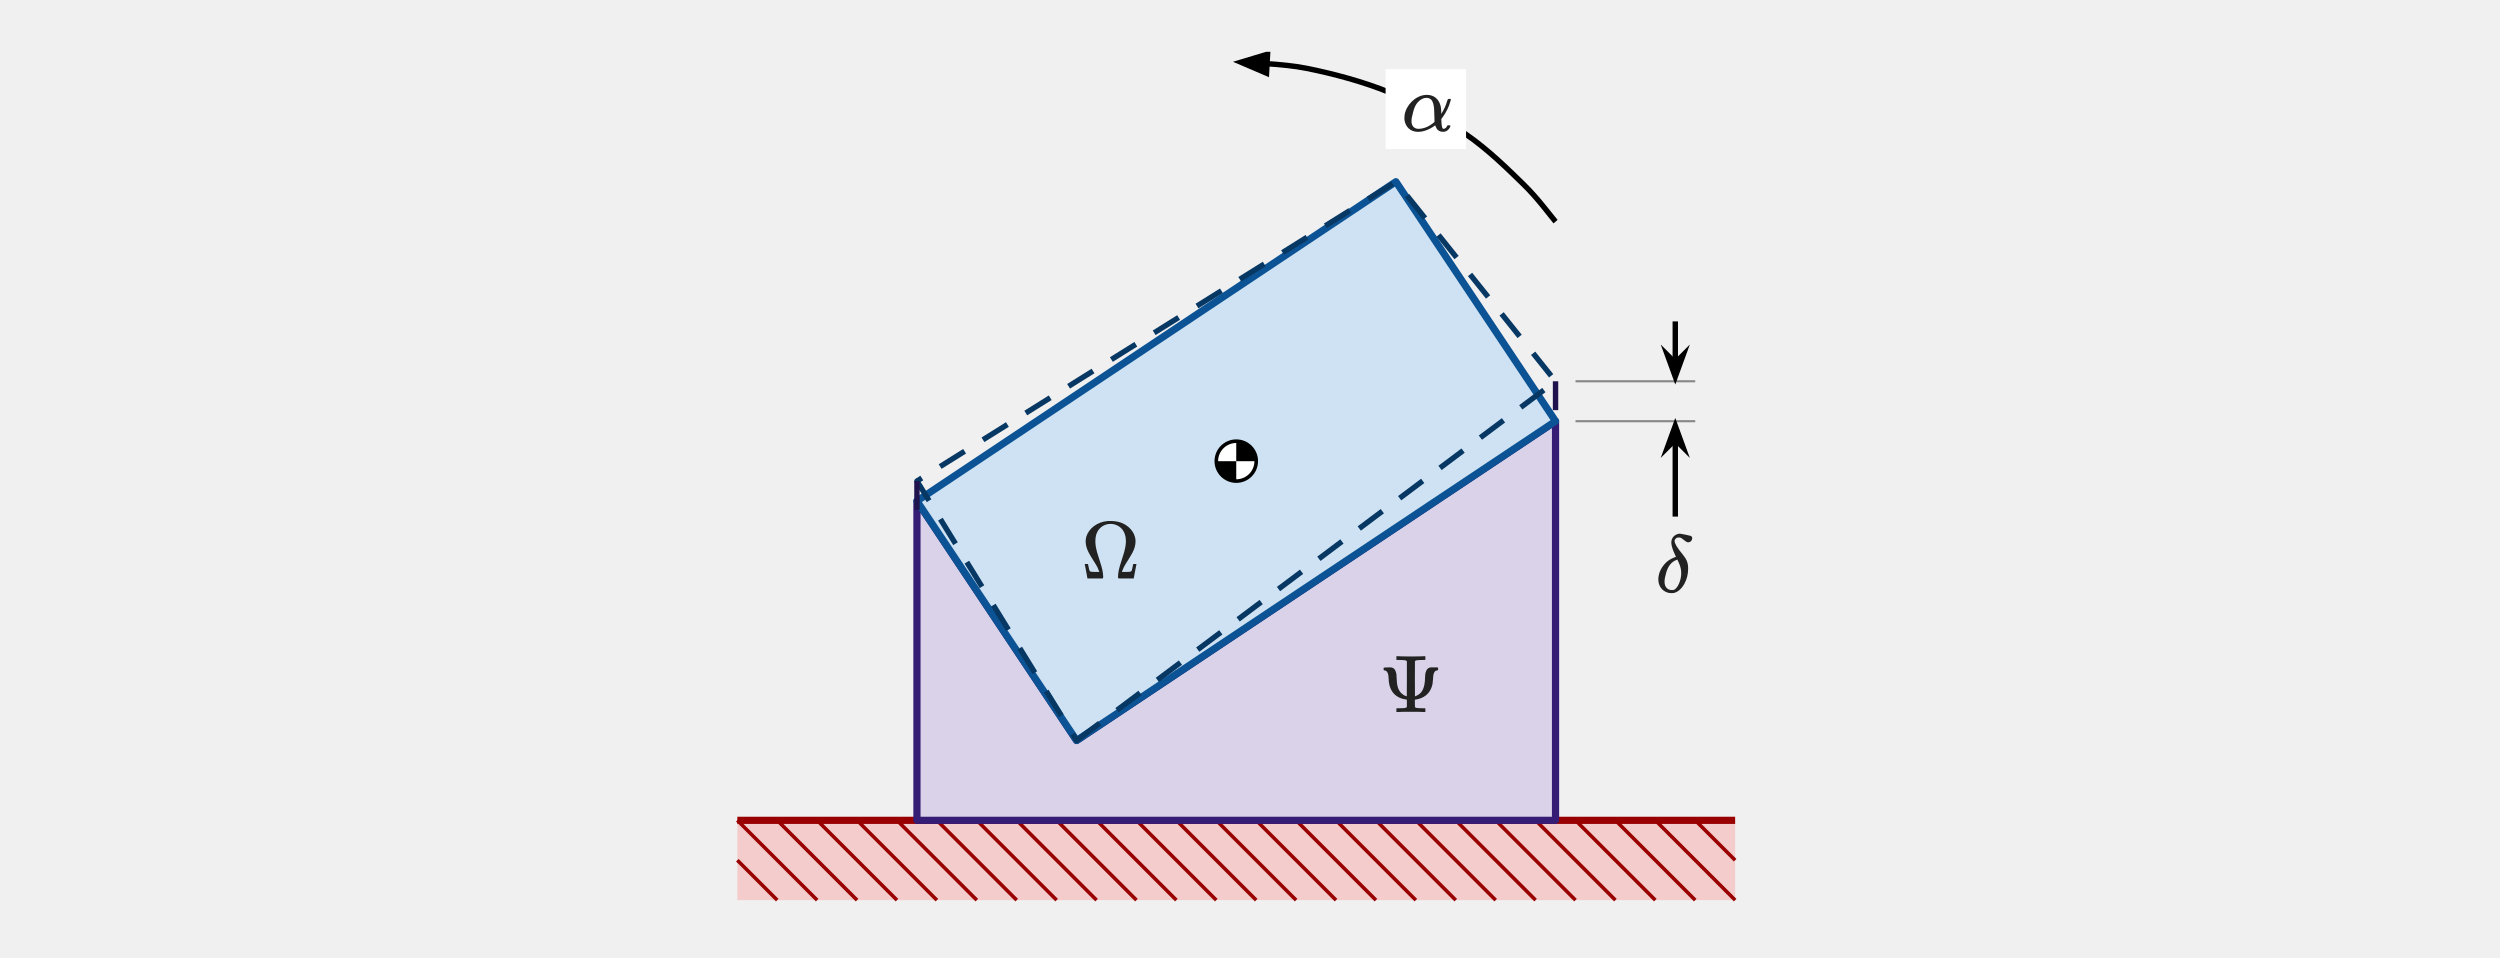
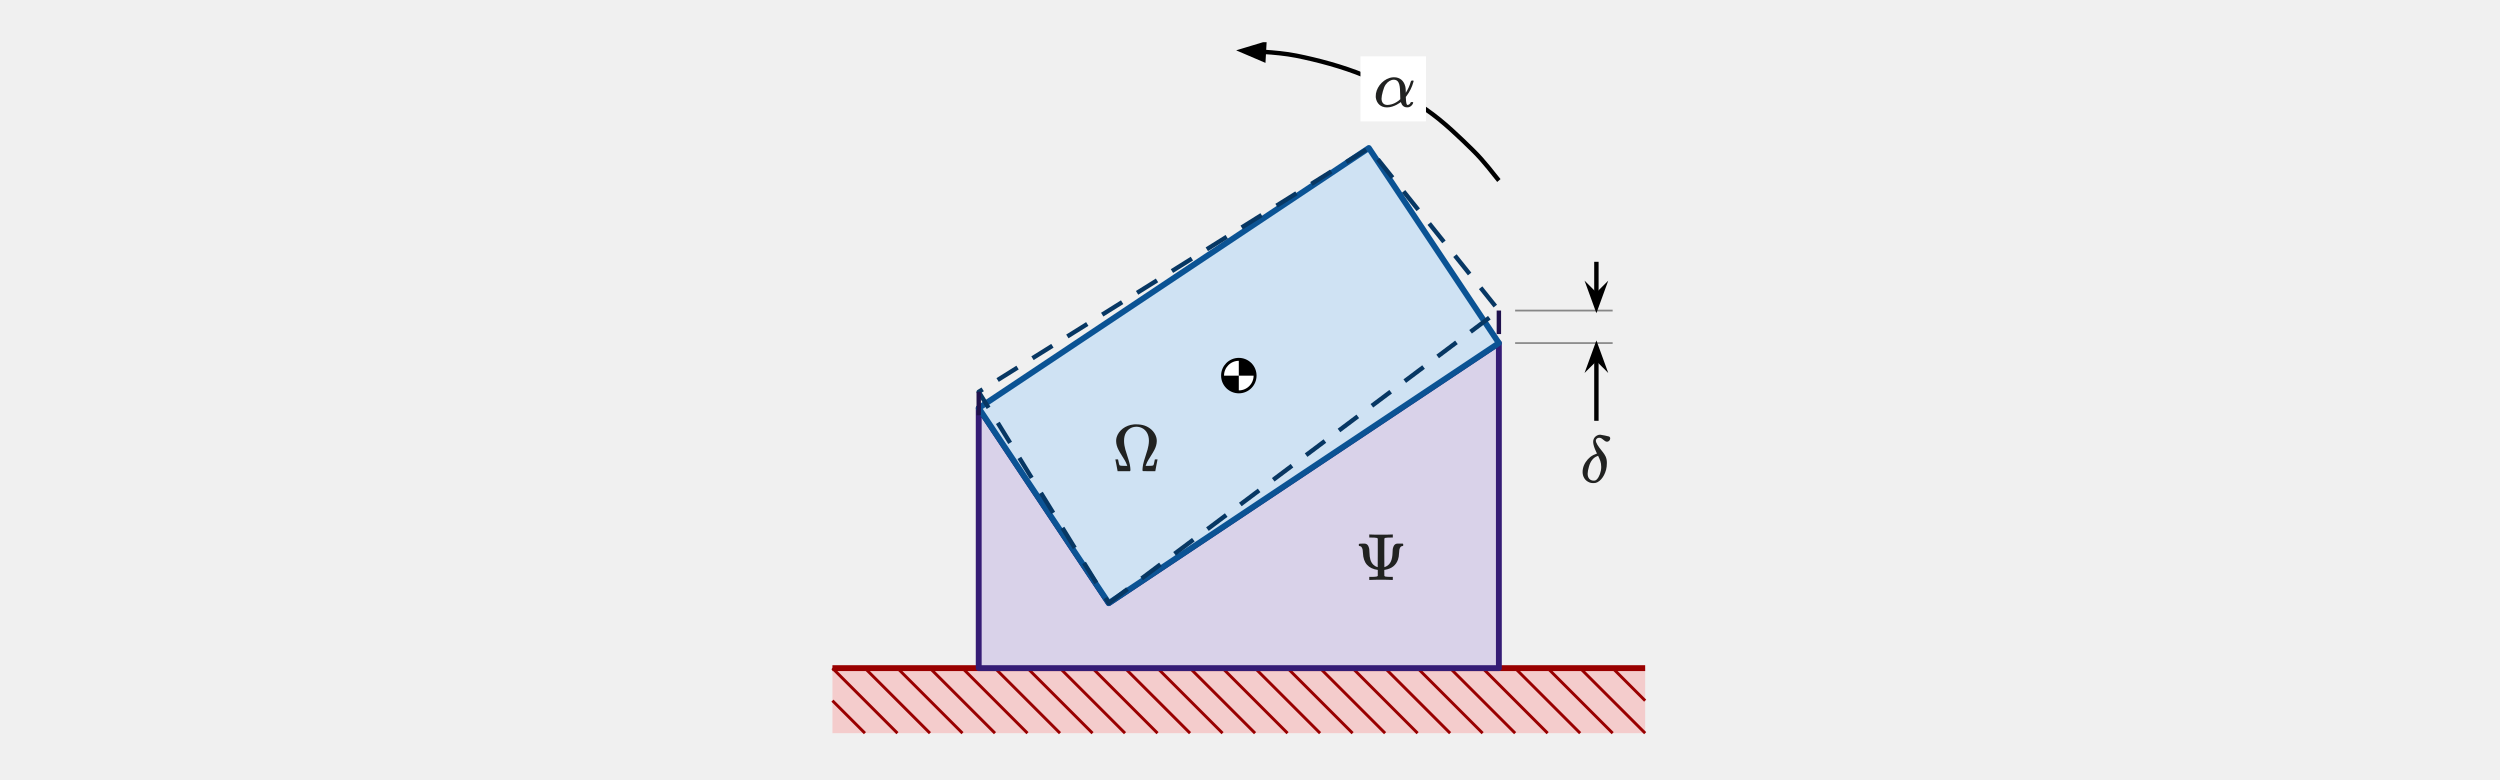
- <svg xmlns="http://www.w3.org/2000/svg" id="Layer_1" data-name="Layer 1" width="693.407" height="265.49" viewBox="0 0 693.407 265.49">
-   <path d="M470.196,116.821h-33.211" style="fill: none; stroke: #878787; stroke-linejoin: round; stroke-width: .6px;" />
-   <path d="M470.196,105.751h-33.211" style="fill: none; stroke: #878787; stroke-linejoin: round; stroke-width: .6px;" />
+ <svg xmlns="http://www.w3.org/2000/svg" id="Layer_1" data-name="Layer 1" width="851.31" height="265.49" viewBox="0 0 851.31 265.49">
+   <path d="M549.147,116.821h-33.211" style="fill: none; stroke: #878787; stroke-linejoin: round; stroke-width: .6px;" />
+   <path d="M549.147,105.751h-33.211" style="fill: none; stroke: #878787; stroke-linejoin: round; stroke-width: .6px;" />
  <g>
    <g>
-       <path d="M481.266,249.664v-22.14H204.509v22.14h276.756Z" style="fill: #f4cccc; fill-rule: evenodd; stroke-width: 0px;" />
-       <path d="M470.196,227.524l11.07,11.07" style="fill: rgba(0, 0, 0, 0); fill-rule: evenodd; stroke-width: 0px;" />
-       <path d="M470.196,227.524l11.07,11.07" style="fill: none; stroke: #900; stroke-linejoin: round;" />
-       <path d="M459.125,227.524l22.141,22.14" style="fill: rgba(0, 0, 0, 0); fill-rule: evenodd; stroke-width: 0px;" />
-       <path d="M459.125,227.524l22.141,22.14" style="fill: none; stroke: #900; stroke-linejoin: round;" />
-       <path d="M448.055,227.524l22.141,22.14" style="fill: rgba(0, 0, 0, 0); fill-rule: evenodd; stroke-width: 0px;" />
-       <path d="M448.055,227.524l22.141,22.14" style="fill: none; stroke: #900; stroke-linejoin: round;" />
-       <path d="M436.985,227.524l22.141,22.14" style="fill: rgba(0, 0, 0, 0); fill-rule: evenodd; stroke-width: 0px;" />
-       <path d="M436.985,227.524l22.141,22.14" style="fill: none; stroke: #900; stroke-linejoin: round;" />
-       <path d="M425.915,227.524l22.141,22.14" style="fill: rgba(0, 0, 0, 0); fill-rule: evenodd; stroke-width: 0px;" />
-       <path d="M425.915,227.524l22.141,22.14" style="fill: none; stroke: #900; stroke-linejoin: round;" />
-       <path d="M414.844,227.524l22.141,22.14" style="fill: rgba(0, 0, 0, 0); fill-rule: evenodd; stroke-width: 0px;" />
-       <path d="M414.844,227.524l22.141,22.14" style="fill: none; stroke: #900; stroke-linejoin: round;" />
-       <path d="M403.774,227.524l22.141,22.14" style="fill: rgba(0, 0, 0, 0); fill-rule: evenodd; stroke-width: 0px;" />
-       <path d="M403.774,227.524l22.141,22.14" style="fill: none; stroke: #900; stroke-linejoin: round;" />
-       <path d="M392.704,227.524l22.141,22.14" style="fill: rgba(0, 0, 0, 0); fill-rule: evenodd; stroke-width: 0px;" />
-       <path d="M392.704,227.524l22.141,22.14" style="fill: none; stroke: #900; stroke-linejoin: round;" />
-       <path d="M381.634,227.524l22.141,22.14" style="fill: rgba(0, 0, 0, 0); fill-rule: evenodd; stroke-width: 0px;" />
-       <path d="M381.634,227.524l22.141,22.14" style="fill: none; stroke: #900; stroke-linejoin: round;" />
-       <path d="M370.563,227.524l22.141,22.14" style="fill: rgba(0, 0, 0, 0); fill-rule: evenodd; stroke-width: 0px;" />
-       <path d="M370.563,227.524l22.141,22.14" style="fill: none; stroke: #900; stroke-linejoin: round;" />
-       <path d="M359.493,227.524l22.141,22.14" style="fill: rgba(0, 0, 0, 0); fill-rule: evenodd; stroke-width: 0px;" />
-       <path d="M359.493,227.524l22.141,22.14" style="fill: none; stroke: #900; stroke-linejoin: round;" />
-       <path d="M348.423,227.524l22.141,22.14" style="fill: rgba(0, 0, 0, 0); fill-rule: evenodd; stroke-width: 0px;" />
-       <path d="M348.423,227.524l22.141,22.14" style="fill: none; stroke: #900; stroke-linejoin: round;" />
-       <path d="M337.353,227.524l22.141,22.14" style="fill: rgba(0, 0, 0, 0); fill-rule: evenodd; stroke-width: 0px;" />
-       <path d="M337.353,227.524l22.141,22.14" style="fill: none; stroke: #900; stroke-linejoin: round;" />
-       <path d="M326.282,227.524l22.141,22.14" style="fill: rgba(0, 0, 0, 0); fill-rule: evenodd; stroke-width: 0px;" />
-       <path d="M326.282,227.524l22.141,22.14" style="fill: none; stroke: #900; stroke-linejoin: round;" />
-       <path d="M315.212,227.524l22.141,22.14" style="fill: rgba(0, 0, 0, 0); fill-rule: evenodd; stroke-width: 0px;" />
-       <path d="M315.212,227.524l22.141,22.14" style="fill: none; stroke: #900; stroke-linejoin: round;" />
-       <path d="M304.142,227.524l22.141,22.14" style="fill: rgba(0, 0, 0, 0); fill-rule: evenodd; stroke-width: 0px;" />
-       <path d="M304.142,227.524l22.141,22.14" style="fill: none; stroke: #900; stroke-linejoin: round;" />
-       <path d="M293.072,227.524l22.141,22.14" style="fill: rgba(0, 0, 0, 0); fill-rule: evenodd; stroke-width: 0px;" />
-       <path d="M293.072,227.524l22.141,22.14" style="fill: none; stroke: #900; stroke-linejoin: round;" />
-       <path d="M282.001,227.524l22.141,22.14" style="fill: rgba(0, 0, 0, 0); fill-rule: evenodd; stroke-width: 0px;" />
-       <path d="M282.001,227.524l22.141,22.14" style="fill: none; stroke: #900; stroke-linejoin: round;" />
-       <path d="M270.931,227.524l22.141,22.14" style="fill: rgba(0, 0, 0, 0); fill-rule: evenodd; stroke-width: 0px;" />
-       <path d="M270.931,227.524l22.141,22.14" style="fill: none; stroke: #900; stroke-linejoin: round;" />
-       <path d="M259.861,227.524l22.141,22.14" style="fill: rgba(0, 0, 0, 0); fill-rule: evenodd; stroke-width: 0px;" />
-       <path d="M259.861,227.524l22.141,22.14" style="fill: none; stroke: #900; stroke-linejoin: round;" />
-       <path d="M248.79,227.524l22.141,22.14" style="fill: rgba(0, 0, 0, 0); fill-rule: evenodd; stroke-width: 0px;" />
-       <path d="M248.79,227.524l22.141,22.14" style="fill: none; stroke: #900; stroke-linejoin: round;" />
-       <path d="M237.72,227.524l22.141,22.14" style="fill: rgba(0, 0, 0, 0); fill-rule: evenodd; stroke-width: 0px;" />
-       <path d="M237.72,227.524l22.141,22.14" style="fill: none; stroke: #900; stroke-linejoin: round;" />
-       <path d="M226.65,227.524l22.141,22.14" style="fill: rgba(0, 0, 0, 0); fill-rule: evenodd; stroke-width: 0px;" />
-       <path d="M226.65,227.524l22.141,22.14" style="fill: none; stroke: #900; stroke-linejoin: round;" />
-       <path d="M215.58,227.524l22.141,22.14" style="fill: rgba(0, 0, 0, 0); fill-rule: evenodd; stroke-width: 0px;" />
-       <path d="M215.58,227.524l22.141,22.14" style="fill: none; stroke: #900; stroke-linejoin: round;" />
-       <path d="M204.509,227.524l22.141,22.14" style="fill: rgba(0, 0, 0, 0); fill-rule: evenodd; stroke-width: 0px;" />
-       <path d="M204.509,227.524l22.141,22.14" style="fill: none; stroke: #900; stroke-linejoin: round;" />
-       <path d="M204.509,238.594l11.07,11.07" style="fill: rgba(0, 0, 0, 0); fill-rule: evenodd; stroke-width: 0px;" />
-       <path d="M204.509,238.594l11.07,11.07" style="fill: none; stroke: #900; stroke-linejoin: round;" />
+       <path d="M560.218,249.664v-22.14h-276.756v22.14h276.756Z" style="fill: #f4cccc; fill-rule: evenodd; stroke-width: 0px;" />
+       <path d="M549.147,227.524l11.07,11.07" style="fill: rgba(0, 0, 0, 0); fill-rule: evenodd; stroke-width: 0px;" />
+       <path d="M549.147,227.524l11.07,11.07" style="fill: none; stroke: #900; stroke-linejoin: round;" />
+       <path d="M538.077,227.524l22.141,22.14" style="fill: rgba(0, 0, 0, 0); fill-rule: evenodd; stroke-width: 0px;" />
+       <path d="M538.077,227.524l22.141,22.14" style="fill: none; stroke: #900; stroke-linejoin: round;" />
+       <path d="M527.007,227.524l22.141,22.14" style="fill: rgba(0, 0, 0, 0); fill-rule: evenodd; stroke-width: 0px;" />
+       <path d="M527.007,227.524l22.141,22.14" style="fill: none; stroke: #900; stroke-linejoin: round;" />
+       <path d="M515.937,227.524l22.141,22.14" style="fill: rgba(0, 0, 0, 0); fill-rule: evenodd; stroke-width: 0px;" />
+       <path d="M515.937,227.524l22.141,22.14" style="fill: none; stroke: #900; stroke-linejoin: round;" />
+       <path d="M504.866,227.524l22.141,22.14" style="fill: rgba(0, 0, 0, 0); fill-rule: evenodd; stroke-width: 0px;" />
+       <path d="M504.866,227.524l22.141,22.14" style="fill: none; stroke: #900; stroke-linejoin: round;" />
+       <path d="M493.796,227.524l22.141,22.14" style="fill: rgba(0, 0, 0, 0); fill-rule: evenodd; stroke-width: 0px;" />
+       <path d="M493.796,227.524l22.141,22.14" style="fill: none; stroke: #900; stroke-linejoin: round;" />
+       <path d="M482.726,227.524l22.141,22.14" style="fill: rgba(0, 0, 0, 0); fill-rule: evenodd; stroke-width: 0px;" />
+       <path d="M482.726,227.524l22.141,22.14" style="fill: none; stroke: #900; stroke-linejoin: round;" />
+       <path d="M471.655,227.524l22.141,22.14" style="fill: rgba(0, 0, 0, 0); fill-rule: evenodd; stroke-width: 0px;" />
+       <path d="M471.655,227.524l22.141,22.14" style="fill: none; stroke: #900; stroke-linejoin: round;" />
+       <path d="M460.585,227.524l22.141,22.14" style="fill: rgba(0, 0, 0, 0); fill-rule: evenodd; stroke-width: 0px;" />
+       <path d="M460.585,227.524l22.141,22.14" style="fill: none; stroke: #900; stroke-linejoin: round;" />
+       <path d="M449.515,227.524l22.141,22.14" style="fill: rgba(0, 0, 0, 0); fill-rule: evenodd; stroke-width: 0px;" />
+       <path d="M449.515,227.524l22.141,22.14" style="fill: none; stroke: #900; stroke-linejoin: round;" />
+       <path d="M438.445,227.524l22.141,22.14" style="fill: rgba(0, 0, 0, 0); fill-rule: evenodd; stroke-width: 0px;" />
+       <path d="M438.445,227.524l22.141,22.14" style="fill: none; stroke: #900; stroke-linejoin: round;" />
+       <path d="M427.374,227.524l22.141,22.14" style="fill: rgba(0, 0, 0, 0); fill-rule: evenodd; stroke-width: 0px;" />
+       <path d="M427.374,227.524l22.141,22.14" style="fill: none; stroke: #900; stroke-linejoin: round;" />
+       <path d="M416.304,227.524l22.141,22.14" style="fill: rgba(0, 0, 0, 0); fill-rule: evenodd; stroke-width: 0px;" />
+       <path d="M416.304,227.524l22.141,22.14" style="fill: none; stroke: #900; stroke-linejoin: round;" />
+       <path d="M405.234,227.524l22.141,22.14" style="fill: rgba(0, 0, 0, 0); fill-rule: evenodd; stroke-width: 0px;" />
+       <path d="M405.234,227.524l22.141,22.14" style="fill: none; stroke: #900; stroke-linejoin: round;" />
+       <path d="M394.164,227.524l22.141,22.14" style="fill: rgba(0, 0, 0, 0); fill-rule: evenodd; stroke-width: 0px;" />
+       <path d="M394.164,227.524l22.141,22.14" style="fill: none; stroke: #900; stroke-linejoin: round;" />
+       <path d="M383.093,227.524l22.141,22.14" style="fill: rgba(0, 0, 0, 0); fill-rule: evenodd; stroke-width: 0px;" />
+       <path d="M383.093,227.524l22.141,22.14" style="fill: none; stroke: #900; stroke-linejoin: round;" />
+       <path d="M372.023,227.524l22.141,22.14" style="fill: rgba(0, 0, 0, 0); fill-rule: evenodd; stroke-width: 0px;" />
+       <path d="M372.023,227.524l22.141,22.14" style="fill: none; stroke: #900; stroke-linejoin: round;" />
+       <path d="M360.953,227.524l22.141,22.14" style="fill: rgba(0, 0, 0, 0); fill-rule: evenodd; stroke-width: 0px;" />
+       <path d="M360.953,227.524l22.141,22.14" style="fill: none; stroke: #900; stroke-linejoin: round;" />
+       <path d="M349.883,227.524l22.141,22.14" style="fill: rgba(0, 0, 0, 0); fill-rule: evenodd; stroke-width: 0px;" />
+       <path d="M349.883,227.524l22.141,22.14" style="fill: none; stroke: #900; stroke-linejoin: round;" />
+       <path d="M338.812,227.524l22.141,22.14" style="fill: rgba(0, 0, 0, 0); fill-rule: evenodd; stroke-width: 0px;" />
+       <path d="M338.812,227.524l22.141,22.14" style="fill: none; stroke: #900; stroke-linejoin: round;" />
+       <path d="M327.742,227.524l22.141,22.14" style="fill: rgba(0, 0, 0, 0); fill-rule: evenodd; stroke-width: 0px;" />
+       <path d="M327.742,227.524l22.141,22.14" style="fill: none; stroke: #900; stroke-linejoin: round;" />
+       <path d="M316.672,227.524l22.141,22.14" style="fill: rgba(0, 0, 0, 0); fill-rule: evenodd; stroke-width: 0px;" />
+       <path d="M316.672,227.524l22.141,22.14" style="fill: none; stroke: #900; stroke-linejoin: round;" />
+       <path d="M305.602,227.524l22.141,22.14" style="fill: rgba(0, 0, 0, 0); fill-rule: evenodd; stroke-width: 0px;" />
+       <path d="M305.602,227.524l22.141,22.14" style="fill: none; stroke: #900; stroke-linejoin: round;" />
+       <path d="M294.531,227.524l22.141,22.14" style="fill: rgba(0, 0, 0, 0); fill-rule: evenodd; stroke-width: 0px;" />
+       <path d="M294.531,227.524l22.141,22.14" style="fill: none; stroke: #900; stroke-linejoin: round;" />
+       <path d="M283.461,227.524l22.141,22.14" style="fill: rgba(0, 0, 0, 0); fill-rule: evenodd; stroke-width: 0px;" />
+       <path d="M283.461,227.524l22.141,22.14" style="fill: none; stroke: #900; stroke-linejoin: round;" />
+       <path d="M283.461,238.594l11.07,11.07" style="fill: rgba(0, 0, 0, 0); fill-rule: evenodd; stroke-width: 0px;" />
+       <path d="M283.461,238.594l11.07,11.07" style="fill: none; stroke: #900; stroke-linejoin: round;" />
    </g>
-     <path d="M481.266,227.524H204.509" style="fill: none; stroke: #900; stroke-linejoin: round; stroke-width: 2px;" />
+     <path d="M560.218,227.524h-276.756" style="fill: none; stroke: #900; stroke-linejoin: round; stroke-width: 2px;" />
  </g>
-   <path d="M254.326,138.962v88.562h177.124v-110.702l-132.843,88.562-44.281-66.421Z" style="fill: #d9d2e9; fill-rule: evenodd; stroke-width: 0px;" />
-   <path d="M254.326,138.962v88.562h177.124v-110.702l-132.843,88.562-44.281-66.421Z" style="fill: none; stroke: #351c75; stroke-linejoin: round; stroke-width: 2px;" />
-   <path d="M298.607,205.383l132.843-88.562-44.281-66.421-132.843,88.562,44.281,66.421Z" style="fill: #cfe2f3; stroke: #0b5394; stroke-linejoin: round; stroke-width: 2px;" />
-   <path d="M298.607,205.383l132.843-99.632-44.281-55.351-132.843,83.027,44.281,71.957Z" style="fill: rgba(0, 0, 0, 0); fill-rule: evenodd; stroke-width: 0px;" />
-   <path d="M298.607,205.383l132.843-99.632-44.281-55.351-132.843,83.027,44.281,71.957Z" style="fill: none; stroke: #073763; stroke-dasharray: 0 0 8 6; stroke-linejoin: round; stroke-width: 1.5px;" />
-   <path d="M431.45,61.47c-1.492-1.734-4.811-6.369-8.953-10.406-4.141-4.037-9.749-9.591-15.895-13.816-6.147-4.225-13.627-8.484-20.986-11.532-7.359-3.048-16.045-5.332-23.167-6.754-7.121-1.421-16.301-1.479-19.562-1.774" style="fill: rgba(0, 0, 0, 0); fill-rule: evenodd; stroke-width: 0px;" />
-   <path d="M431.45,61.47c-1.492-1.734-4.811-6.369-8.953-10.406-4.141-4.037-9.749-9.591-15.895-13.816-6.147-4.225-13.627-8.484-20.986-11.532-7.359-3.048-16.045-5.332-23.167-6.754-3.561-.711-7.636-1.08-11.229-1.309l-.043-.003" style="fill: none; stroke: #000; stroke-linejoin: round; stroke-width: 1.5px;" />
-   <path d="M351.305,15.369l-6.397,1.932,6.143,2.632.255-4.564Z" style="fill: #000; fill-rule: evenodd; stroke: #000; stroke-miterlimit: 10; stroke-width: 2px;" />
-   <path d="M337.363,127.913h0c-.006-3.057,2.467-5.54,5.524-5.546h0c1.468-.003,2.877.578,3.917,1.613,1.04,1.036,1.626,2.443,1.629,3.911h0c.006,3.057-2.467,5.54-5.524,5.546h0c-3.057.006-5.54-2.467-5.546-5.524Z" style="fill: #fff; fill-rule: evenodd; stroke-width: 0px;" />
-   <path d="M337.363,127.913h0c-.006-3.057,2.467-5.54,5.524-5.546h0c1.468-.003,2.877.578,3.917,1.613,1.04,1.036,1.626,2.443,1.629,3.911h0c.006,3.057-2.467,5.54-5.524,5.546h0c-3.057.006-5.54-2.467-5.546-5.524Z" style="fill: none; stroke: #000; stroke-linejoin: round;" />
-   <path d="M348.424,127.913l-1.36-4.215-4.175-1.32v11.07l-4.031-1.231-1.504-4.304h11.07Z" style="fill: #000; fill-rule: evenodd; stroke-width: 0px;" />
-   <path d="M384.313,19.189h22.316v22.141h-22.316v-22.141Z" style="fill: #fff; fill-rule: evenodd; stroke-width: 0px;" />
-   <path d="M431.45,105.751v11.07" style="fill: none; stroke: #20124d; stroke-dasharray: 0 0 8 6; stroke-linejoin: round; stroke-width: 1.5px;" />
-   <path d="M254.326,133.427v11.07" style="fill: none; stroke: #20124d; stroke-dasharray: 0 0 8 6; stroke-linejoin: round; stroke-width: 1.5px;" />
-   <path d="M464.66,89.146v11.863" style="fill: none; stroke: #000; stroke-linejoin: round; stroke-width: 1.5px;" />
-   <path d="M464.66,101.009l-1.556-1.556,1.556,4.276,1.556-4.276-1.556,1.556Z" style="fill: #000; fill-rule: evenodd; stroke: #000; stroke-miterlimit: 10; stroke-width: 2px;" />
-   <path d="M464.66,143.286v-21.722" style="fill: none; stroke: #000; stroke-linejoin: round; stroke-width: 1.5px;" />
-   <path d="M464.66,121.564l1.556,1.556-1.556-4.276-1.556,4.276,1.556-1.556Z" style="fill: #000; fill-rule: evenodd; stroke: #000; stroke-miterlimit: 10; stroke-width: 2px;" />
-   <path d="M461.68,161.331c0-.612.159-1.473.453-2.47.476-1.7,1.382-3.037,2.878-3.558l.227-.091c.635,1.36,1.065,2.176,1.065,3.807,0,1.654-.702,3.422-1.45,4.17-.317.317-.499.476-1.088.476-1.382,0-2.085-.974-2.085-2.334ZM469.363,149.275c0-.295-.159-.521-.408-.635-.34-.113-2.425-.567-2.969-.612-.272,0-.34,0-.521.045-1.065.295-1.904,1.11-1.904,2.402l.023.363c.091.793.408,1.768.974,2.969.136.317.227.453.295.635-.793.272-1.586.635-2.289,1.178-1.156.952-2.198,2.402-2.493,3.989-.091.453-.113.725-.113,1.201.045,1.564.839,2.742,1.949,3.286.521.272.929.408,1.722.408h.159c.499,0,.793-.091,1.269-.317.929-.499,1.677-1.405,2.198-2.402.589-1.156.974-2.38.974-4.125,0-1.813-.612-2.742-1.518-3.875-1.564-1.904-2.244-3.037-2.244-3.739,0-.204.045-.317.181-.499.227-.317.521-.476,1.02-.476l.272.023c.34.091.521.181,1.201.748.295.249.544.431.793.521.091.045.159.045.34.045.68,0,1.088-.612,1.088-1.133Z" style="fill: #212221; stroke-width: 0px;" />
-   <path d="M391.496,33.605c0-.612.136-1.36.453-2.516.272-1.042.567-1.722.952-2.289.725-1.02,1.768-1.654,2.742-1.654,2.085,0,2.153,2.334,2.198,5.054.023.861.045,1.564.045,1.586.023.023-.317.317-.635.544-.816.612-1.654,1.02-2.47,1.224-.453.113-.929.181-1.314.181-1.269,0-1.972-.839-1.972-2.13ZM401.943,27.418q-.385,0-.499.431c-.385,1.36-.997,2.697-1.7,3.762v-.657c-.023-.748-.068-1.065-.159-1.518-.476-1.904-1.79-3.127-3.83-3.127-.181,0-.363.023-.499.023-2.787.295-5.212,2.833-5.666,5.507-.045.249-.068.612-.068.952,0,.181,0,.363.023.499.295,1.881,1.586,3.286,3.807,3.286,2.516,0,4.714-1.836,4.714-1.813l.068.159c.295.906.884,1.632,2.062,1.632h.159c.838,0,1.496-.612,1.79-1.201.091-.181.136-.317.136-.408,0-.159-.136-.204-.453-.204-.363,0-.385.023-.453.227-.159.408-.567.725-.974.771l-.204-.045c-.227-.204-.363-.907-.408-2.153l-.023-.544.249-.317c1.042-1.382,1.881-3.059,2.312-4.714.068-.227.091-.317.091-.363,0-.181-.136-.181-.476-.181Z" style="fill: #212221; stroke-width: 0px;" />
-   <path d="M384.073,185.951c.34.045.589.227.771.612.204.408.295.839.317,1.722.113,3.445,1.881,5.371,5.054,5.779v2.04c-.295.227-.317.272-1.201.317-.249.023-.748.023-1.088.023h-.612v1.042h.272c.408-.068,2.991-.068,3.739-.068s3.331,0,3.739.068h.272v-1.042h-.612c-.34,0-.838,0-1.088-.023-.861-.045-.929-.068-1.178-.317l-.023-1.02v-1.02l.295-.045c2.221-.363,3.694-1.541,4.374-3.49.227-.68.317-1.246.363-2.244.023-.884.113-1.314.317-1.722.181-.385.431-.567.771-.612.204,0,.227-.068.317-.136v-.567l-.159-.136h-.997c-.907,0-.997,0-1.156.045-.544.136-.906.589-1.065,1.156-.181.453-.227.861-.249,1.858-.068,2.38-.657,3.966-2.176,4.714-.181.091-.567.249-.612.249-.023,0-.023-1.881-.023-4.872l.023-4.872c.249-.249.317-.272,1.178-.317.249-.023.748-.023,1.088-.023h.612v-1.042h-.272c-.408.068-2.991.068-3.739.068s-3.331,0-3.739-.068h-.272v1.042h.612c.34,0,.839,0,1.088.023.884.045.907.091,1.201.317v4.872c0,2.674,0,4.872-.023,4.872l-.204-.068c-.521-.159-.929-.431-1.314-.793-.929-.929-1.246-2.221-1.292-4.102-.023-.997-.068-1.405-.249-1.858-.159-.567-.521-1.02-1.065-1.156-.159-.045-.249-.045-1.133-.045q-1.065,0-1.156.136c-.023.068-.023.136-.023.317,0,.317.045.385.317.385Z" style="fill: #212221; stroke-width: 0px;" />
-   <path d="M305.989,159.998c0-.431-.091-1.178-.204-1.79-.159-.771-.363-1.45-.884-3.059-.612-1.836-.793-2.538-.952-3.445-.091-.544-.136-1.088-.136-1.586,0-1.133.227-2.13.702-2.878.68-1.065,1.858-1.926,3.535-1.926.657,0,1.292.159,1.904.453,1.473.748,2.334,2.244,2.334,4.374,0,.499-.068,1.02-.159,1.564-.159.907-.34,1.609-.952,3.445-.521,1.609-.725,2.289-.884,3.059-.113.635-.204,1.36-.204,1.79l.045.317c.068.136-.045.136,2.244.136h2.085v-.045c.023-.023.181-.907.363-1.972.204-1.042.363-1.926.385-1.949v-.045h-.906l-.023.113-.091.431c-.113.68-.249,1.178-.34,1.36l-.159.159c-.249.091-.431.113-1.518.136h-.997v-.068c.068-.204.295-.748.499-1.201.295-.567.567-1.02,1.246-2.085,1.133-1.813,1.518-2.538,1.813-3.558.136-.499.227-1.042.227-1.564,0-.453-.068-.907-.181-1.292-.272-.974-.884-1.904-1.7-2.629-1.382-1.178-2.901-1.745-5.235-1.745h-.34l-.34.023c-2.923.249-5.212,2.13-5.869,4.351-.113.385-.181.839-.181,1.292,0,.521.091,1.065.227,1.564.295,1.02.68,1.745,1.813,3.558.68,1.065.952,1.518,1.246,2.085.204.453.431.997.499,1.201v.068h-.997c-1.088-.023-1.269-.045-1.518-.136l-.159-.159c-.091-.181-.227-.68-.34-1.36l-.091-.431-.023-.113h-.907v.045c.023.023.181.906.385,1.949.181,1.065.34,1.949.363,1.972v.045h4.215c.113-.113.159-.181.159-.453Z" style="fill: #212221; stroke-width: 0px;" />
+   <path d="M333.277,138.962v88.562h177.124v-110.702l-132.843,88.562-44.281-66.421Z" style="fill: #d9d2e9; fill-rule: evenodd; stroke-width: 0px;" />
+   <path d="M333.277,138.962v88.562h177.124v-110.702l-132.843,88.562-44.281-66.421Z" style="fill: none; stroke: #351c75; stroke-linejoin: round; stroke-width: 2px;" />
+   <path d="M377.558,205.383l132.843-88.562-44.281-66.421-132.843,88.562,44.281,66.421Z" style="fill: #cfe2f3; stroke: #0b5394; stroke-linejoin: round; stroke-width: 2px;" />
+   <path d="M377.558,205.383l132.843-99.632-44.281-55.351-132.843,83.027,44.281,71.957Z" style="fill: rgba(0, 0, 0, 0); fill-rule: evenodd; stroke-width: 0px;" />
+   <path d="M377.558,205.383l132.843-99.632-44.281-55.351-132.843,83.027,44.281,71.957Z" style="fill: none; stroke: #073763; stroke-dasharray: 0 0 8 6; stroke-linejoin: round; stroke-width: 1.5px;" />
+   <path d="M510.401,61.47c-1.492-1.734-4.811-6.369-8.953-10.406-4.141-4.037-9.749-9.591-15.895-13.816-6.147-4.225-13.627-8.484-20.986-11.532-7.359-3.048-16.045-5.332-23.167-6.754-7.121-1.421-16.301-1.479-19.562-1.774" style="fill: rgba(0, 0, 0, 0); fill-rule: evenodd; stroke-width: 0px;" />
+   <path d="M510.401,61.47c-1.492-1.734-4.811-6.369-8.953-10.406-4.141-4.037-9.749-9.591-15.895-13.816-6.147-4.225-13.627-8.484-20.986-11.532-7.359-3.048-16.045-5.332-23.167-6.754-3.561-.711-7.636-1.08-11.229-1.309l-.043-.003" style="fill: none; stroke: #000; stroke-linejoin: round; stroke-width: 1.5px;" />
+   <path d="M430.256,15.369l-6.397,1.932,6.143,2.632.255-4.564Z" style="fill: #000; fill-rule: evenodd; stroke: #000; stroke-miterlimit: 10; stroke-width: 2px;" />
+   <path d="M416.315,127.913h0c-.006-3.057,2.467-5.54,5.524-5.546h0c1.468-.003,2.877.578,3.917,1.613,1.04,1.036,1.626,2.443,1.629,3.911h0c.006,3.057-2.467,5.54-5.524,5.546h0c-3.057.006-5.54-2.467-5.546-5.524Z" style="fill: #fff; fill-rule: evenodd; stroke-width: 0px;" />
+   <path d="M416.315,127.913h0c-.006-3.057,2.467-5.54,5.524-5.546h0c1.468-.003,2.877.578,3.917,1.613,1.04,1.036,1.626,2.443,1.629,3.911h0c.006,3.057-2.467,5.54-5.524,5.546h0c-3.057.006-5.54-2.467-5.546-5.524Z" style="fill: none; stroke: #000; stroke-linejoin: round;" />
+   <path d="M427.375,127.913l-1.36-4.215-4.175-1.32v11.07l-4.031-1.231-1.504-4.304h11.07Z" style="fill: #000; fill-rule: evenodd; stroke-width: 0px;" />
+   <path d="M463.265,19.189h22.316v22.141h-22.316v-22.141Z" style="fill: #fff; fill-rule: evenodd; stroke-width: 0px;" />
+   <path d="M510.401,105.751v11.07" style="fill: none; stroke: #20124d; stroke-dasharray: 0 0 8 6; stroke-linejoin: round; stroke-width: 1.5px;" />
+   <path d="M333.277,133.427v11.07" style="fill: none; stroke: #20124d; stroke-dasharray: 0 0 8 6; stroke-linejoin: round; stroke-width: 1.5px;" />
+   <path d="M543.612,89.146v11.863" style="fill: none; stroke: #000; stroke-linejoin: round; stroke-width: 1.5px;" />
+   <path d="M543.612,101.009l-1.556-1.556,1.556,4.276,1.556-4.276-1.556,1.556Z" style="fill: #000; fill-rule: evenodd; stroke: #000; stroke-miterlimit: 10; stroke-width: 2px;" />
+   <path d="M543.612,143.286v-21.722" style="fill: none; stroke: #000; stroke-linejoin: round; stroke-width: 1.5px;" />
+   <path d="M543.612,121.564l1.556,1.556-1.556-4.276-1.556,4.276,1.556-1.556Z" style="fill: #000; fill-rule: evenodd; stroke: #000; stroke-miterlimit: 10; stroke-width: 2px;" />
+   <path d="M540.632,161.331c0-.612.159-1.473.453-2.47.476-1.7,1.382-3.037,2.878-3.558l.227-.091c.635,1.36,1.065,2.176,1.065,3.807,0,1.654-.702,3.422-1.45,4.17-.317.317-.499.476-1.088.476-1.382,0-2.085-.974-2.085-2.334ZM548.315,149.275c0-.295-.159-.521-.408-.635-.34-.113-2.425-.567-2.969-.612-.272,0-.34,0-.521.045-1.065.295-1.904,1.11-1.904,2.402l.023.363c.091.793.408,1.768.974,2.969.136.317.227.453.295.635-.793.272-1.586.635-2.289,1.178-1.156.952-2.198,2.402-2.493,3.989-.091.453-.113.725-.113,1.201.045,1.564.839,2.742,1.949,3.286.521.272.929.408,1.722.408h.159c.499,0,.793-.091,1.269-.317.929-.499,1.677-1.405,2.198-2.402.589-1.156.974-2.38.974-4.125,0-1.813-.612-2.742-1.518-3.875-1.564-1.904-2.244-3.037-2.244-3.739,0-.204.045-.317.181-.499.227-.317.521-.476,1.02-.476l.272.023c.34.091.521.181,1.201.748.295.249.544.431.793.521.091.045.159.045.34.045.68,0,1.088-.612,1.088-1.133Z" style="fill: #212221; stroke-width: 0px;" />
+   <path d="M470.447,33.605c0-.612.136-1.36.453-2.516.272-1.042.567-1.722.952-2.289.725-1.02,1.768-1.654,2.742-1.654,2.085,0,2.153,2.334,2.198,5.054.023.861.045,1.564.045,1.586.023.023-.317.317-.635.544-.816.612-1.654,1.02-2.47,1.224-.453.113-.929.181-1.314.181-1.269,0-1.972-.839-1.972-2.13ZM480.895,27.418q-.385,0-.499.431c-.385,1.36-.997,2.697-1.7,3.762v-.657c-.023-.748-.068-1.065-.159-1.518-.476-1.904-1.79-3.127-3.83-3.127-.181,0-.363.023-.499.023-2.787.295-5.212,2.833-5.666,5.507-.045.249-.068.612-.068.952,0,.181,0,.363.023.499.295,1.881,1.586,3.286,3.807,3.286,2.516,0,4.714-1.836,4.714-1.813l.068.159c.295.906.884,1.632,2.062,1.632h.159c.838,0,1.496-.612,1.79-1.201.091-.181.136-.317.136-.408,0-.159-.136-.204-.453-.204-.363,0-.385.023-.453.227-.159.408-.567.725-.974.771l-.204-.045c-.227-.204-.363-.907-.408-2.153l-.023-.544.249-.317c1.042-1.382,1.881-3.059,2.312-4.714.068-.227.091-.317.091-.363,0-.181-.136-.181-.476-.181Z" style="fill: #212221; stroke-width: 0px;" />
+   <path d="M463.025,185.951c.34.045.589.227.771.612.204.408.295.839.317,1.722.113,3.445,1.881,5.371,5.054,5.779v2.04c-.295.227-.317.272-1.201.317-.249.023-.748.023-1.088.023h-.612v1.042h.272c.408-.068,2.991-.068,3.739-.068s3.331,0,3.739.068h.272v-1.042h-.612c-.34,0-.838,0-1.088-.023-.861-.045-.929-.068-1.178-.317l-.023-1.02v-1.02l.295-.045c2.221-.363,3.694-1.541,4.374-3.49.227-.68.317-1.246.363-2.244.023-.884.113-1.314.317-1.722.181-.385.431-.567.771-.612.204,0,.227-.068.317-.136v-.567l-.159-.136h-.997c-.907,0-.997,0-1.156.045-.544.136-.906.589-1.065,1.156-.181.453-.227.861-.249,1.858-.068,2.38-.657,3.966-2.176,4.714-.181.091-.567.249-.612.249-.023,0-.023-1.881-.023-4.872l.023-4.872c.249-.249.317-.272,1.178-.317.249-.023.748-.023,1.088-.023h.612v-1.042h-.272c-.408.068-2.991.068-3.739.068s-3.331,0-3.739-.068h-.272v1.042h.612c.34,0,.839,0,1.088.023.884.045.907.091,1.201.317v4.872c0,2.674,0,4.872-.023,4.872l-.204-.068c-.521-.159-.929-.431-1.314-.793-.929-.929-1.246-2.221-1.292-4.102-.023-.997-.068-1.405-.249-1.858-.159-.567-.521-1.02-1.065-1.156-.159-.045-.249-.045-1.133-.045q-1.065,0-1.156.136c-.023.068-.023.136-.023.317,0,.317.045.385.317.385Z" style="fill: #212221; stroke-width: 0px;" />
+   <path d="M384.94,159.998c0-.431-.091-1.178-.204-1.79-.159-.771-.363-1.45-.884-3.059-.612-1.836-.793-2.538-.952-3.445-.091-.544-.136-1.088-.136-1.586,0-1.133.227-2.13.702-2.878.68-1.065,1.858-1.926,3.535-1.926.657,0,1.292.159,1.904.453,1.473.748,2.334,2.244,2.334,4.374,0,.499-.068,1.02-.159,1.564-.159.907-.34,1.609-.952,3.445-.521,1.609-.725,2.289-.884,3.059-.113.635-.204,1.36-.204,1.79l.045.317c.068.136-.045.136,2.244.136h2.085v-.045c.023-.023.181-.907.363-1.972.204-1.042.363-1.926.385-1.949v-.045h-.906l-.023.113-.091.431c-.113.68-.249,1.178-.34,1.36l-.159.159c-.249.091-.431.113-1.518.136h-.997v-.068c.068-.204.295-.748.499-1.201.295-.567.567-1.02,1.246-2.085,1.133-1.813,1.518-2.538,1.813-3.558.136-.499.227-1.042.227-1.564,0-.453-.068-.907-.181-1.292-.272-.974-.884-1.904-1.7-2.629-1.382-1.178-2.901-1.745-5.235-1.745h-.34l-.34.023c-2.923.249-5.212,2.13-5.869,4.351-.113.385-.181.839-.181,1.292,0,.521.091,1.065.227,1.564.295,1.02.68,1.745,1.813,3.558.68,1.065.952,1.518,1.246,2.085.204.453.431.997.499,1.201v.068h-.997c-1.088-.023-1.269-.045-1.518-.136l-.159-.159c-.091-.181-.227-.68-.34-1.36l-.091-.431-.023-.113h-.907v.045c.023.023.181.906.385,1.949.181,1.065.34,1.949.363,1.972v.045h4.215c.113-.113.159-.181.159-.453Z" style="fill: #212221; stroke-width: 0px;" />
</svg>
